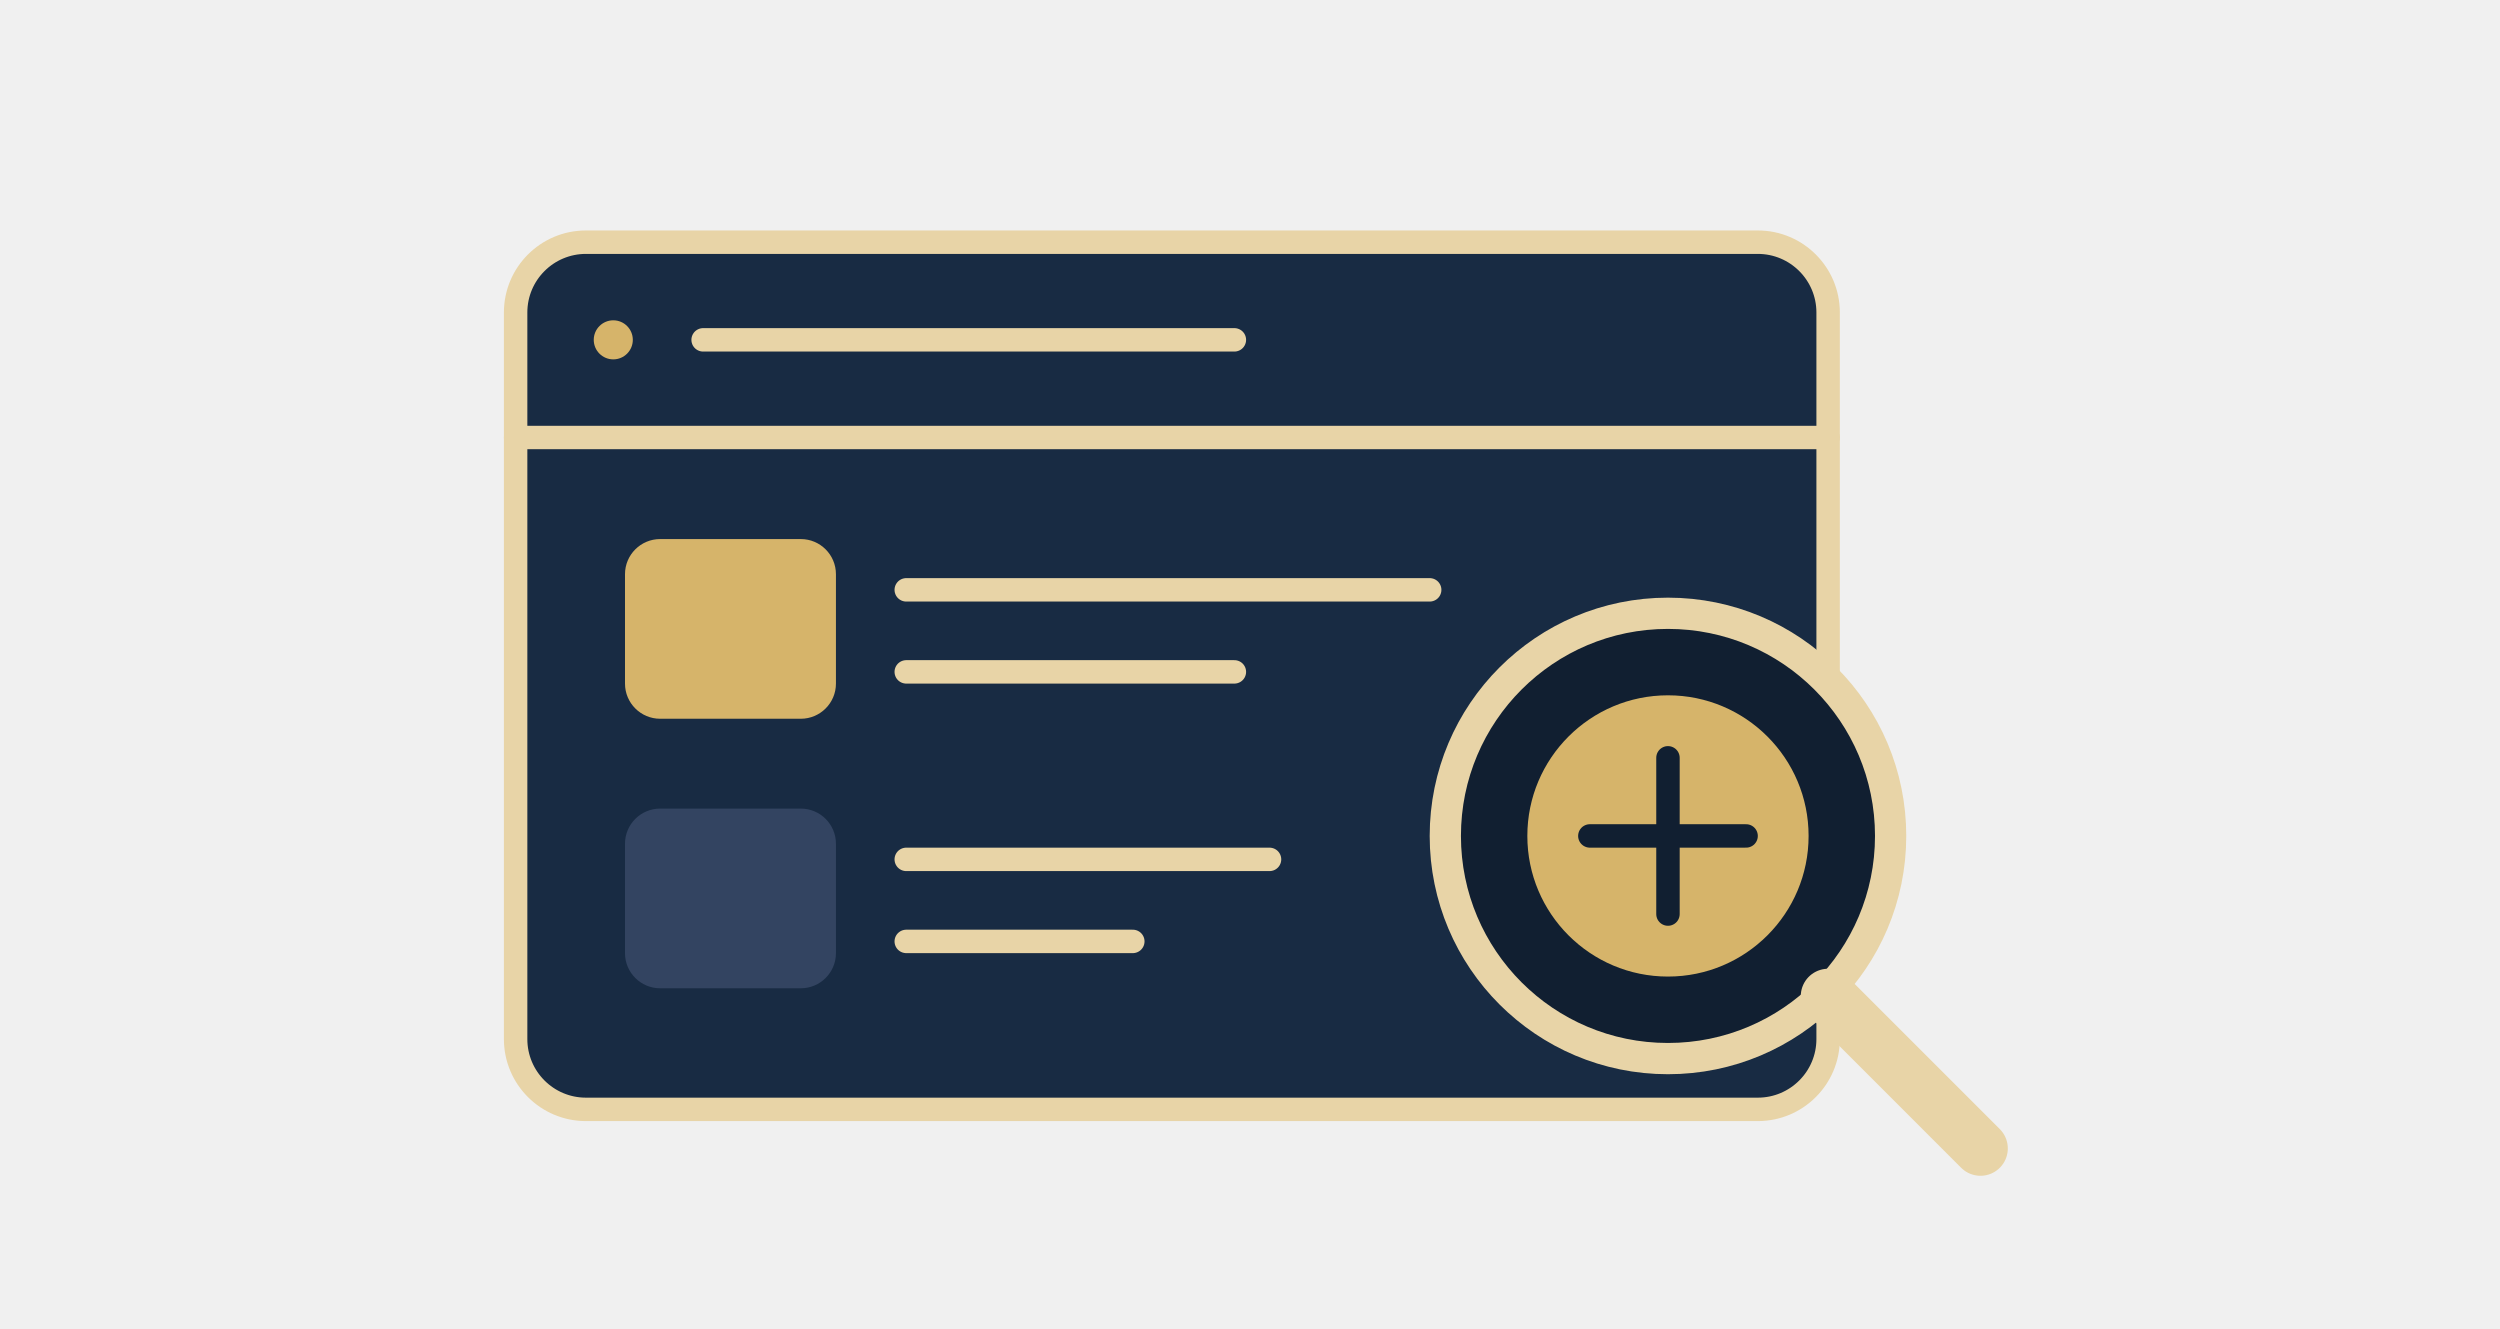
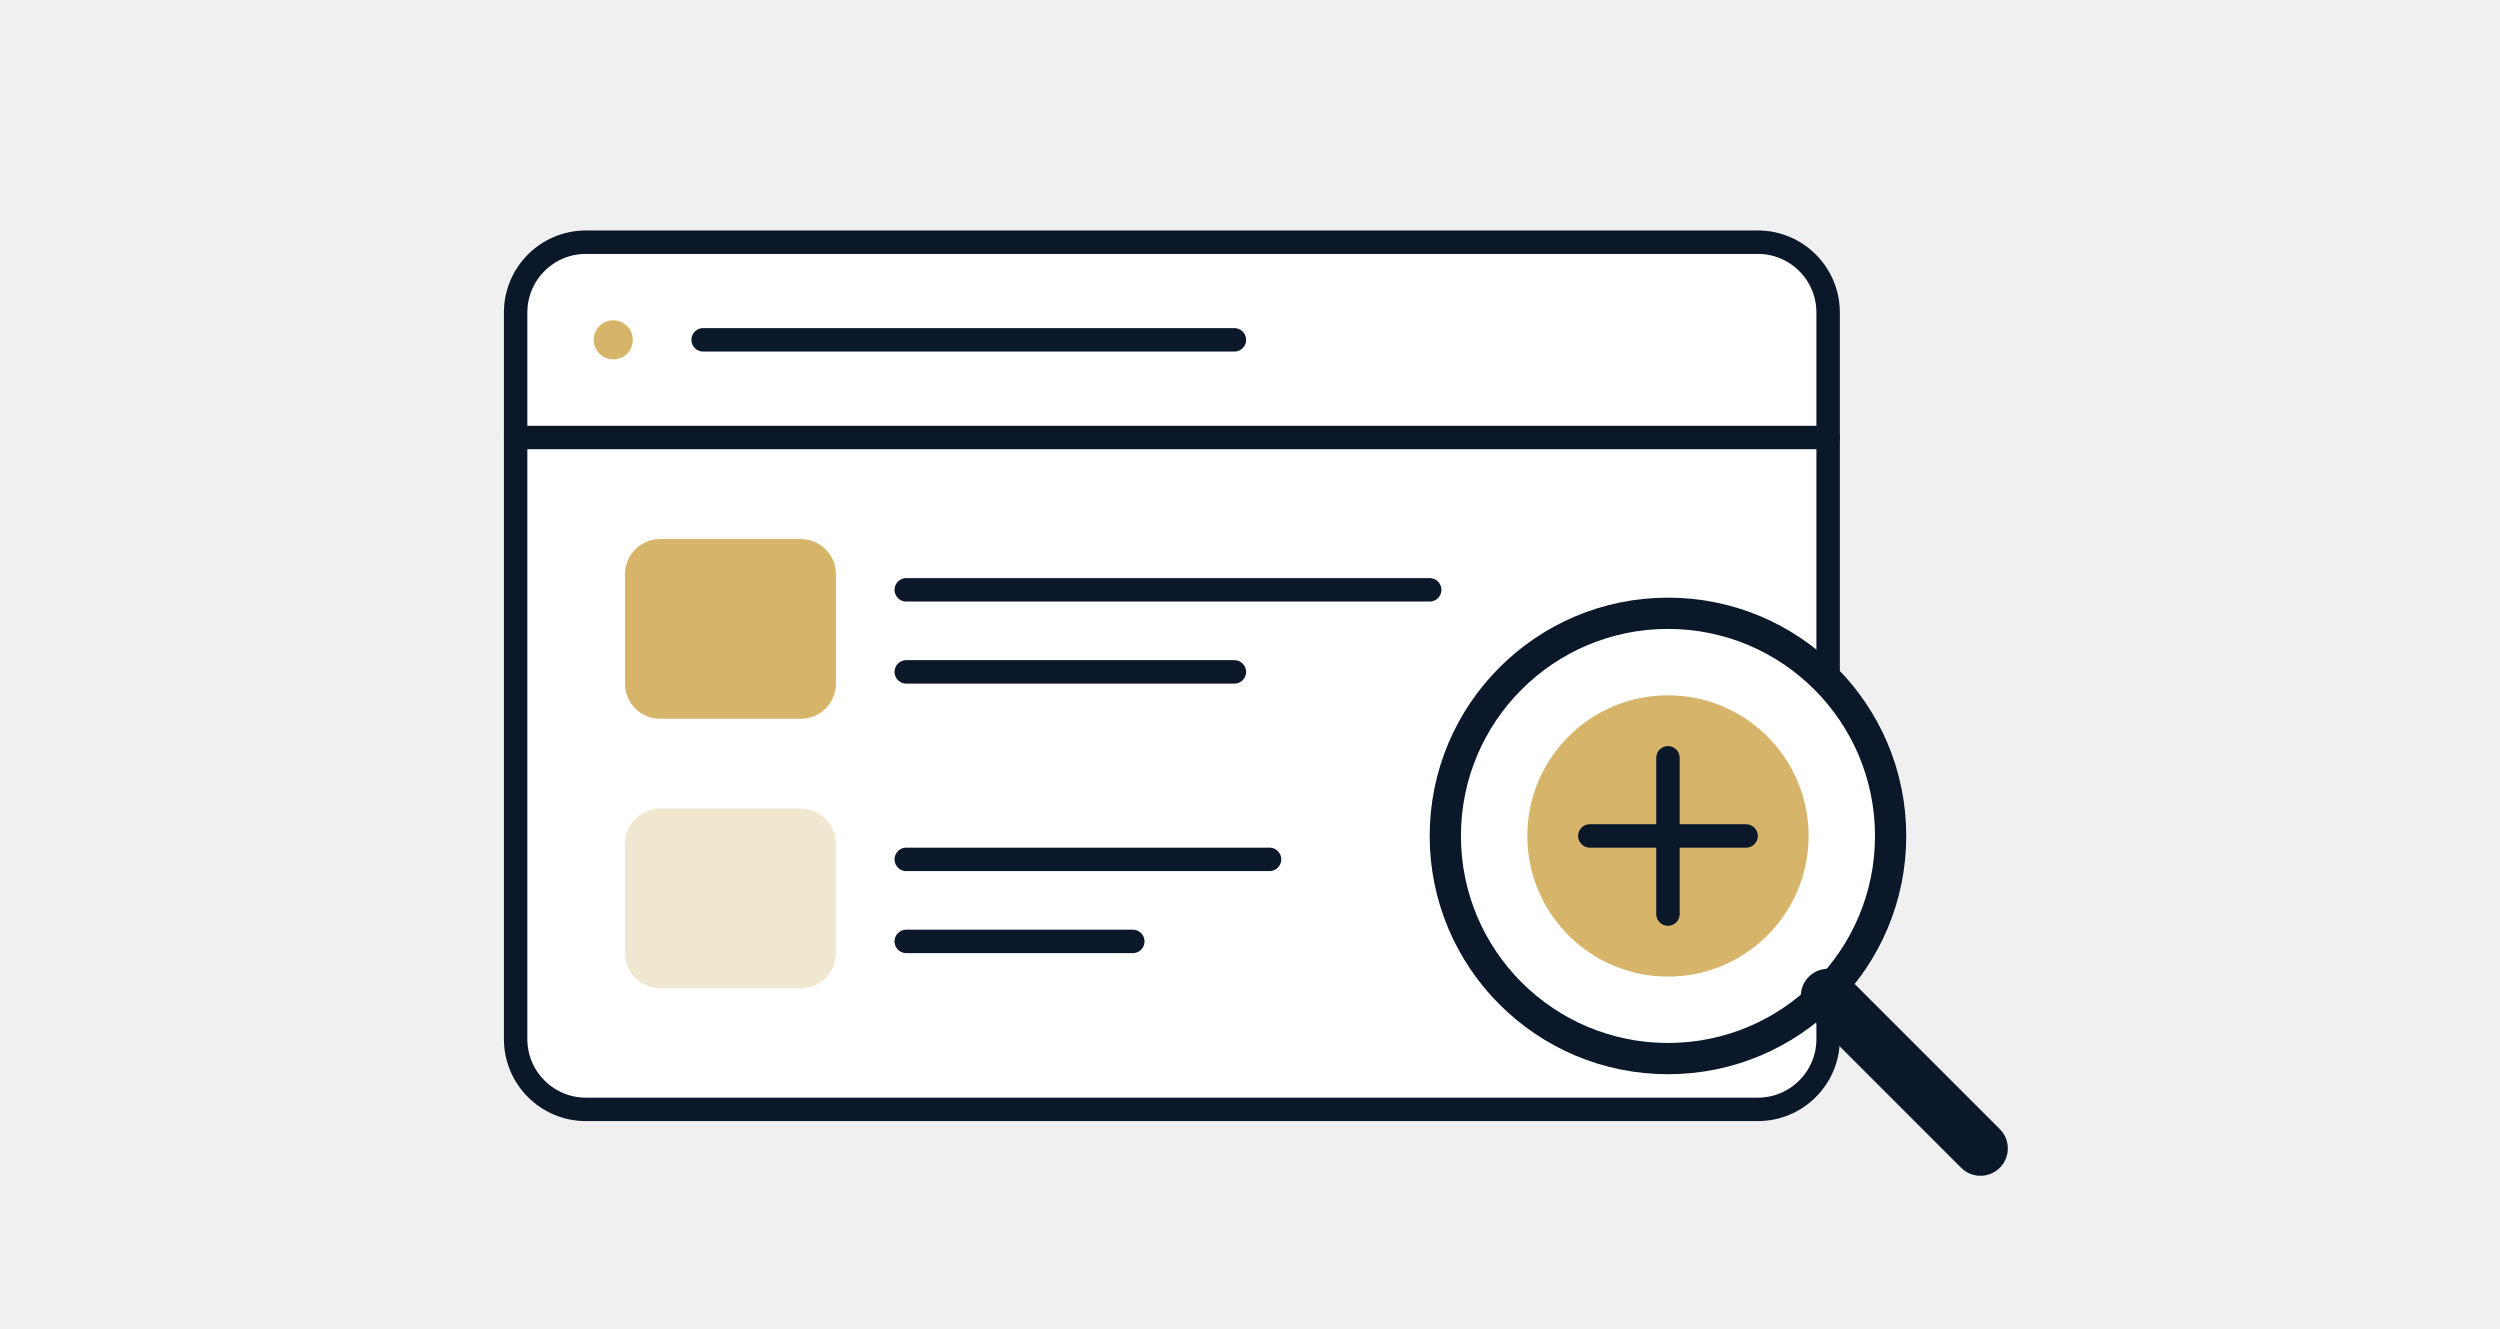
<svg xmlns="http://www.w3.org/2000/svg" width="640" height="340" viewBox="0 0 640 340" fill="none">
  <g stroke-linecap="round" stroke-linejoin="round">
-     <rect x="132" y="62" width="336" height="222" rx="18" fill="#182B43" stroke="#E8D4A7" stroke-width="6" />
-     <path d="M132 112H468" stroke="#E8D4A7" stroke-width="6" />
+     <rect x="132" y="62" width="336" height="222" rx="18" fill="#FFFFFF" stroke="#0B182A" stroke-width="6" />
+     <path d="M132 112H468" stroke="#0B182A" stroke-width="6" />
    <circle cx="157" cy="87" r="5" fill="#D6B46A" />
-     <path d="M180 87H316" stroke="#E8D4A7" stroke-width="6" />
+     <path d="M180 87H316" stroke="#0B182A" stroke-width="6" />
    <rect x="160" y="138" width="54" height="46" rx="9" fill="#D6B46A" />
-     <path d="M232 151H366M232 172H316" stroke="#E8D4A7" stroke-width="6" />
-     <rect x="160" y="207" width="54" height="46" rx="9" fill="#334461" />
-     <path d="M232 220H325M232 241H290" stroke="#E8D4A7" stroke-width="6" />
-     <circle cx="427" cy="214" r="57" fill="#111F31" stroke="#E8D4A7" stroke-width="8" />
-     <path d="M468 255L507 294" stroke="#E8D4A7" stroke-width="14" />
+     <path d="M232 151H366M232 172H316" stroke="#0B182A" stroke-width="6" />
+     <rect x="160" y="207" width="54" height="46" rx="9" fill="#F0E7D1" />
+     <path d="M232 220H325M232 241H290" stroke="#0B182A" stroke-width="6" />
+     <circle cx="427" cy="214" r="57" fill="#FFFFFF" stroke="#0B182A" stroke-width="8" />
+     <path d="M468 255L507 294" stroke="#0B182A" stroke-width="14" />
    <circle cx="427" cy="214" r="36" fill="#D6B46A" />
-     <path d="M407 214H447M427 194V234" stroke="#111F31" stroke-width="6" />
+     <path d="M407 214H447M427 194V234" stroke="#0B182A" stroke-width="6" />
  </g>
</svg>
